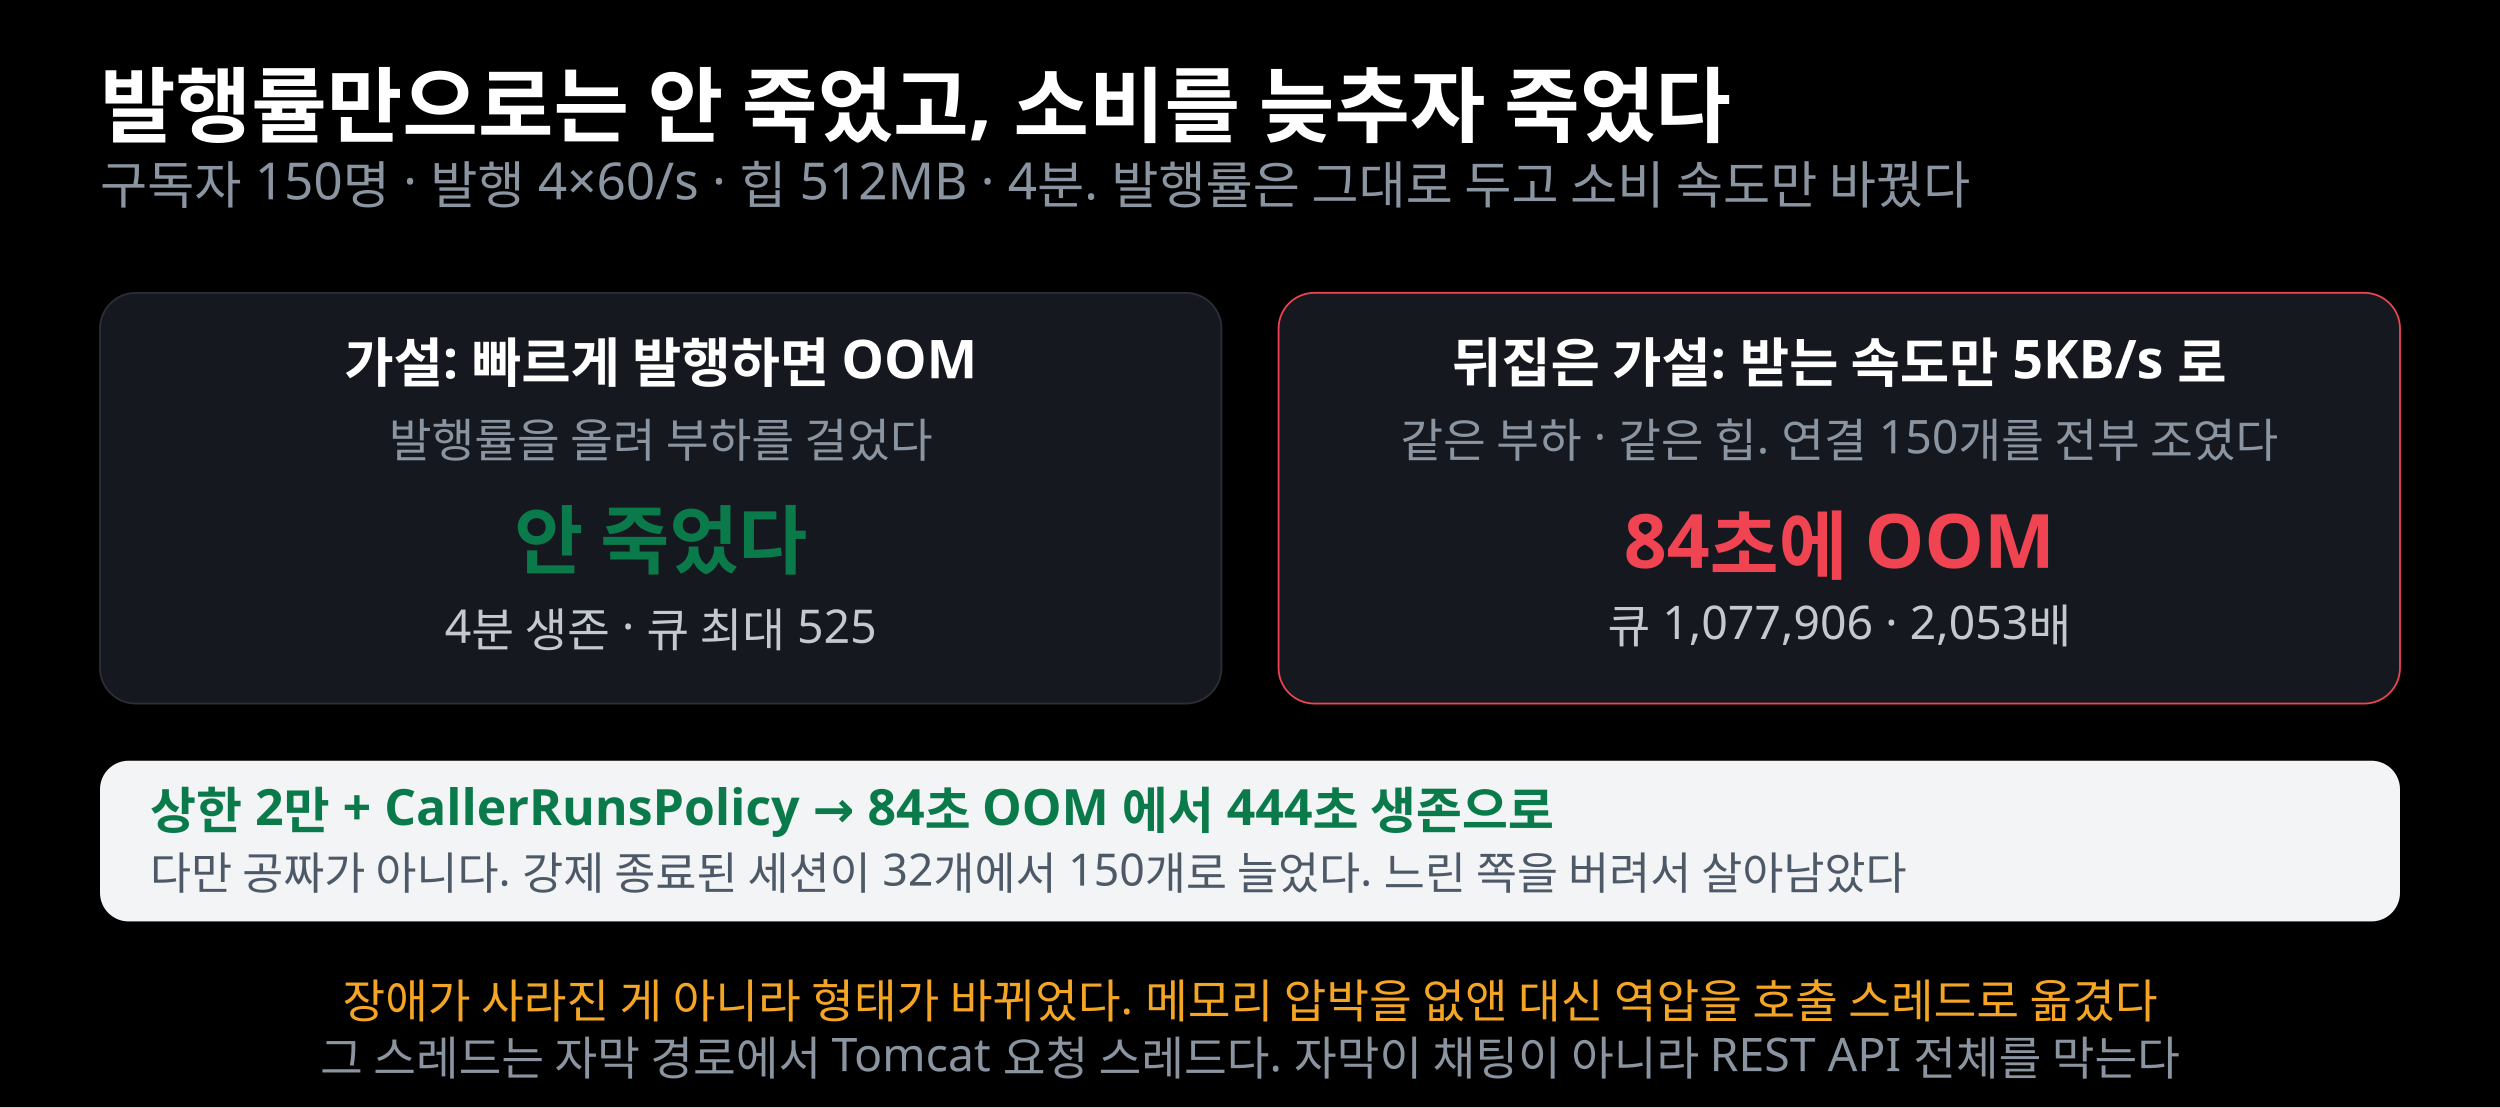
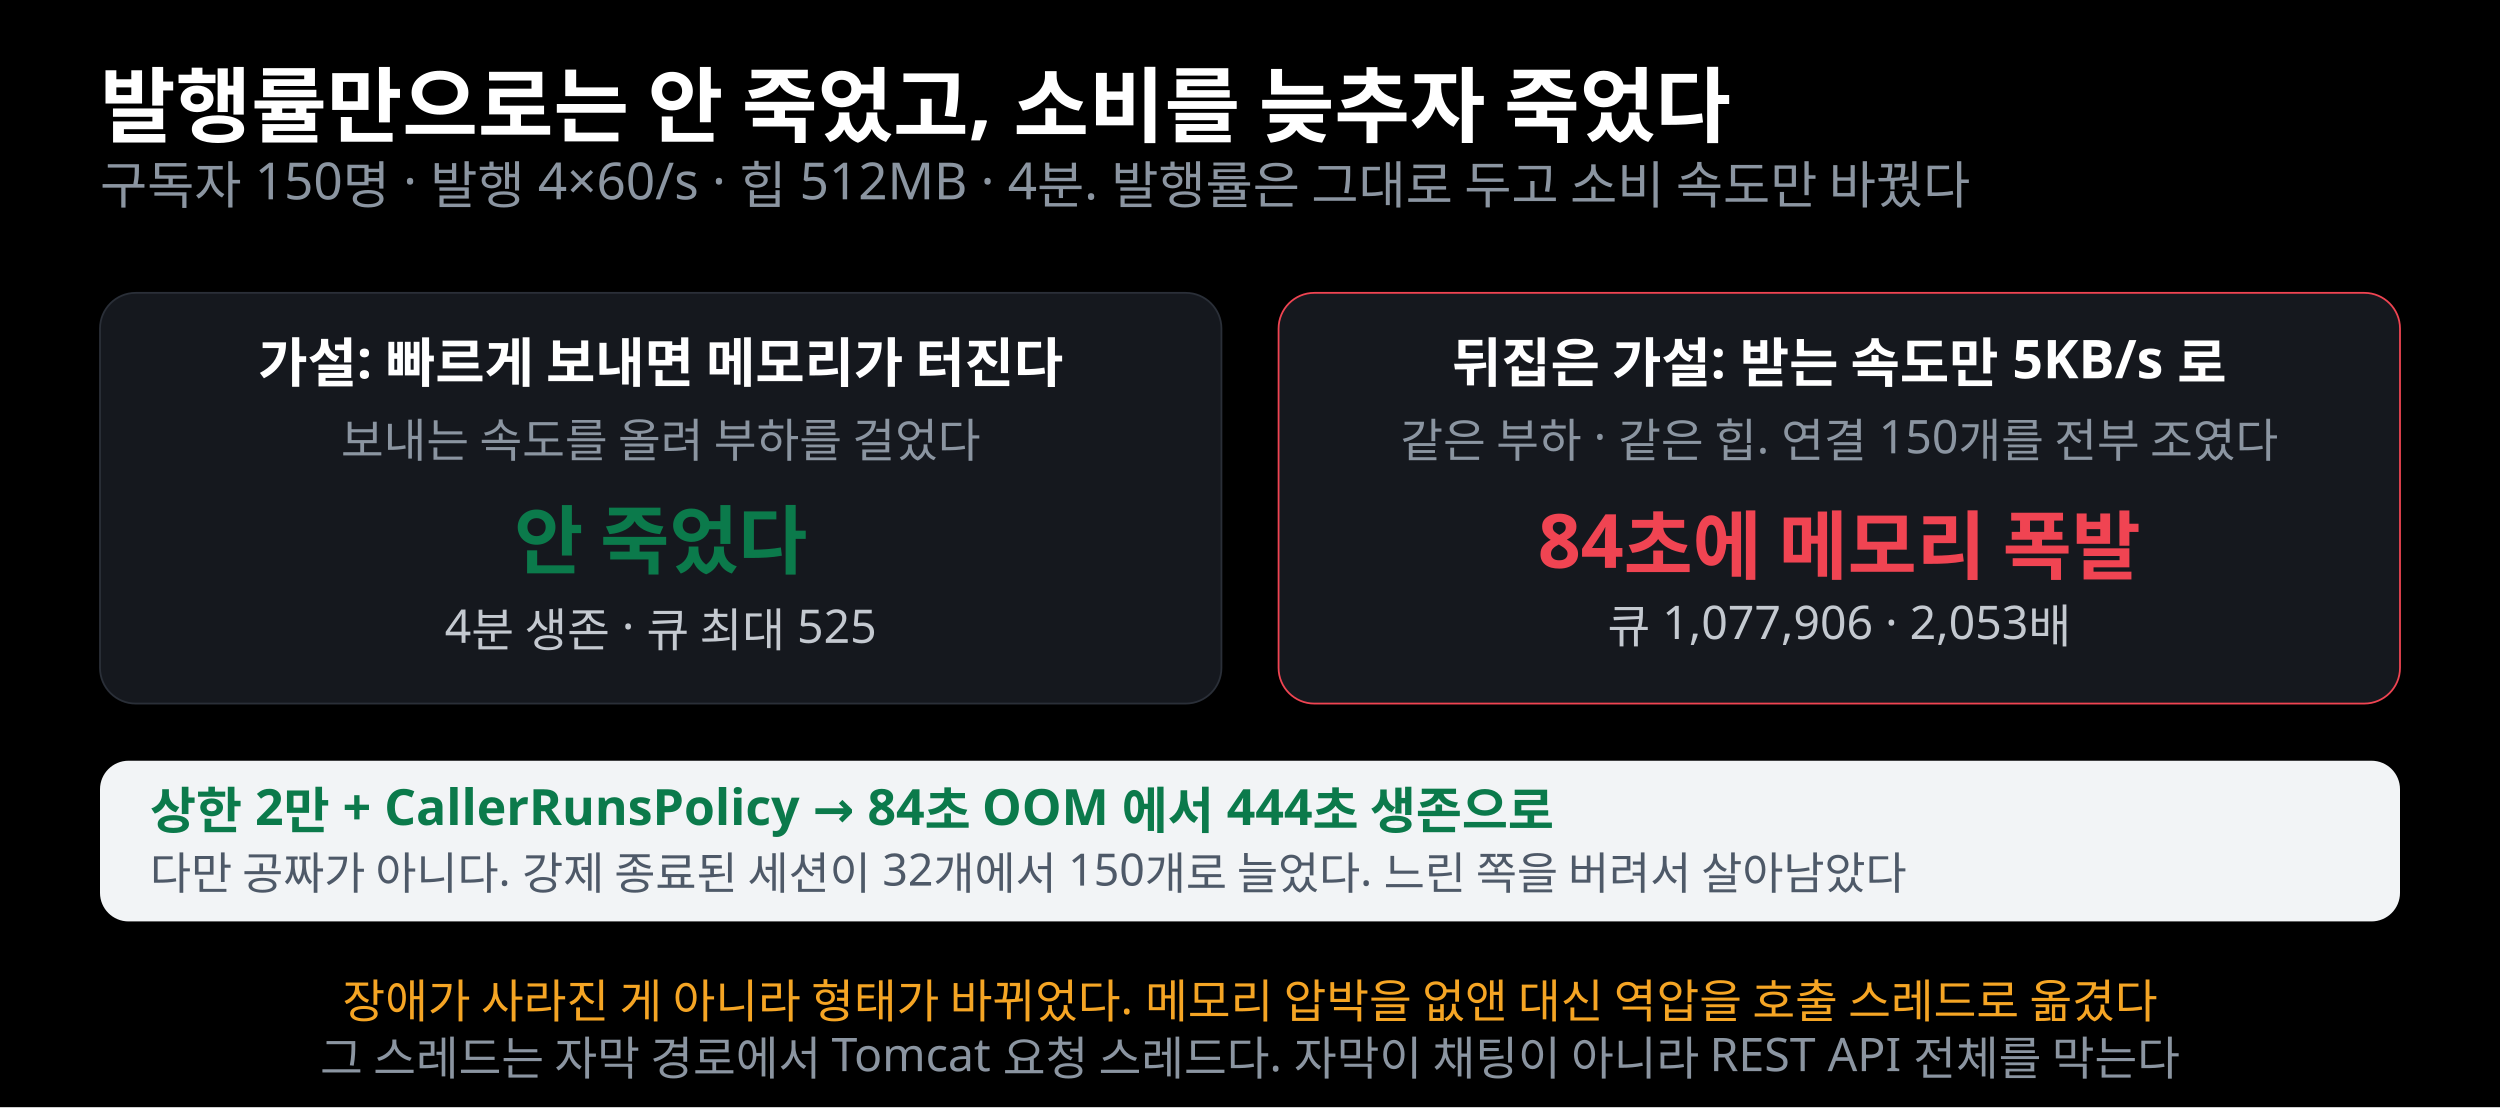
<svg xmlns="http://www.w3.org/2000/svg" width="1400" height="620" viewBox="0 0 1400 620" font-family="Pretendard, 'Apple SD Gothic Neo', sans-serif">
  <rect width="1400" height="620" fill="#000000" />
  <text x="56" y="76" font-size="46" font-weight="800" fill="#FFFFFF">발행률만으로는 안 죽었고, 소비를 늦추자 죽었다</text>
  <text x="56" y="114" font-size="28.7" fill="#8B95A1">구독자 150명 · 발행 4×60/s · 힙 512MB · 4분. 발행률은 그대로 두고 소비 속도만 바꿨다</text>
  <g text-anchor="middle">
    <rect x="56" y="164" width="628" height="230" rx="20" fill="#15181E" stroke="#2A2F38" />
-     <text x="370" y="214" font-size="30" font-weight="700" fill="#FFFFFF">가설: 빠르게 발행하면 OOM</text>
-     <text x="370" y="256" font-size="26" fill="#8B95A1">발행률을 올려 부하를 걸었다</text>
+     <text x="370" y="214" font-size="30" font-weight="700" fill="#FFFFFF">가설: 빠르게 보내면 메모리가 터진다</text>
+     <text x="370" y="256" font-size="26" fill="#8B95A1">보내는 속도를 올려 부하를 걸었다</text>
    <text x="370" y="318" font-size="42" font-weight="800" fill="#0B7A4B">안 죽었다</text>
    <text x="370" y="360" font-size="26" fill="#C4C9D0">4분 생존 · 큐 최대 525</text>
    <rect x="716" y="164" width="628" height="230" rx="20" fill="#15181E" stroke="#F04452" />
    <text x="1030" y="214" font-size="30" font-weight="700" fill="#FFFFFF">뒤집은 가설: 받는 속도만 5KB/s 로</text>
    <text x="1030" y="256" font-size="26" fill="#8B95A1">같은 부하 · 같은 힙. 연결 150개를 전부 조였다</text>
-     <text x="1030" y="318" font-size="42" font-weight="800" fill="#F04452">84초에 OOM</text>
+     <text x="1030" y="318" font-size="42" font-weight="800" fill="#F04452">84초에 메모리 폭발</text>
    <text x="1030" y="360" font-size="26" fill="#C4C9D0">큐 1,077,906 · 2,053배</text>
  </g>
  <rect x="56" y="426" width="1288" height="90" rx="16" fill="#F2F4F6" />
  <text x="84" y="464" font-size="28" font-weight="700" fill="#0B7A4B">상한 2만 + CallerRunsPolicy → 84초 OOM 에서 444초 생존으로</text>
  <text x="84" y="498" font-size="25" fill="#4E5968">다만 공짜가 아니다. 강제 종료된 세션이 32개에서 150개로 늘었다. 느린 쪽을 버려서 살아남았다</text>
  <text x="700" y="570" font-size="26" fill="#F5A524" text-anchor="middle">장애가 사라진 게 아니라 형태가 바뀌었다. 메모리 압박을 없앤 대신 역압을 호출 스레드로 옮겼다</text>
  <text x="700" y="602" font-size="26" fill="#8B95A1" text-anchor="middle">그 스레드는 자막 경로에서 Tomcat 요청 스레드다. 자막이 채팅이 아니라 REST API 전체를 막는다</text>
</svg>
